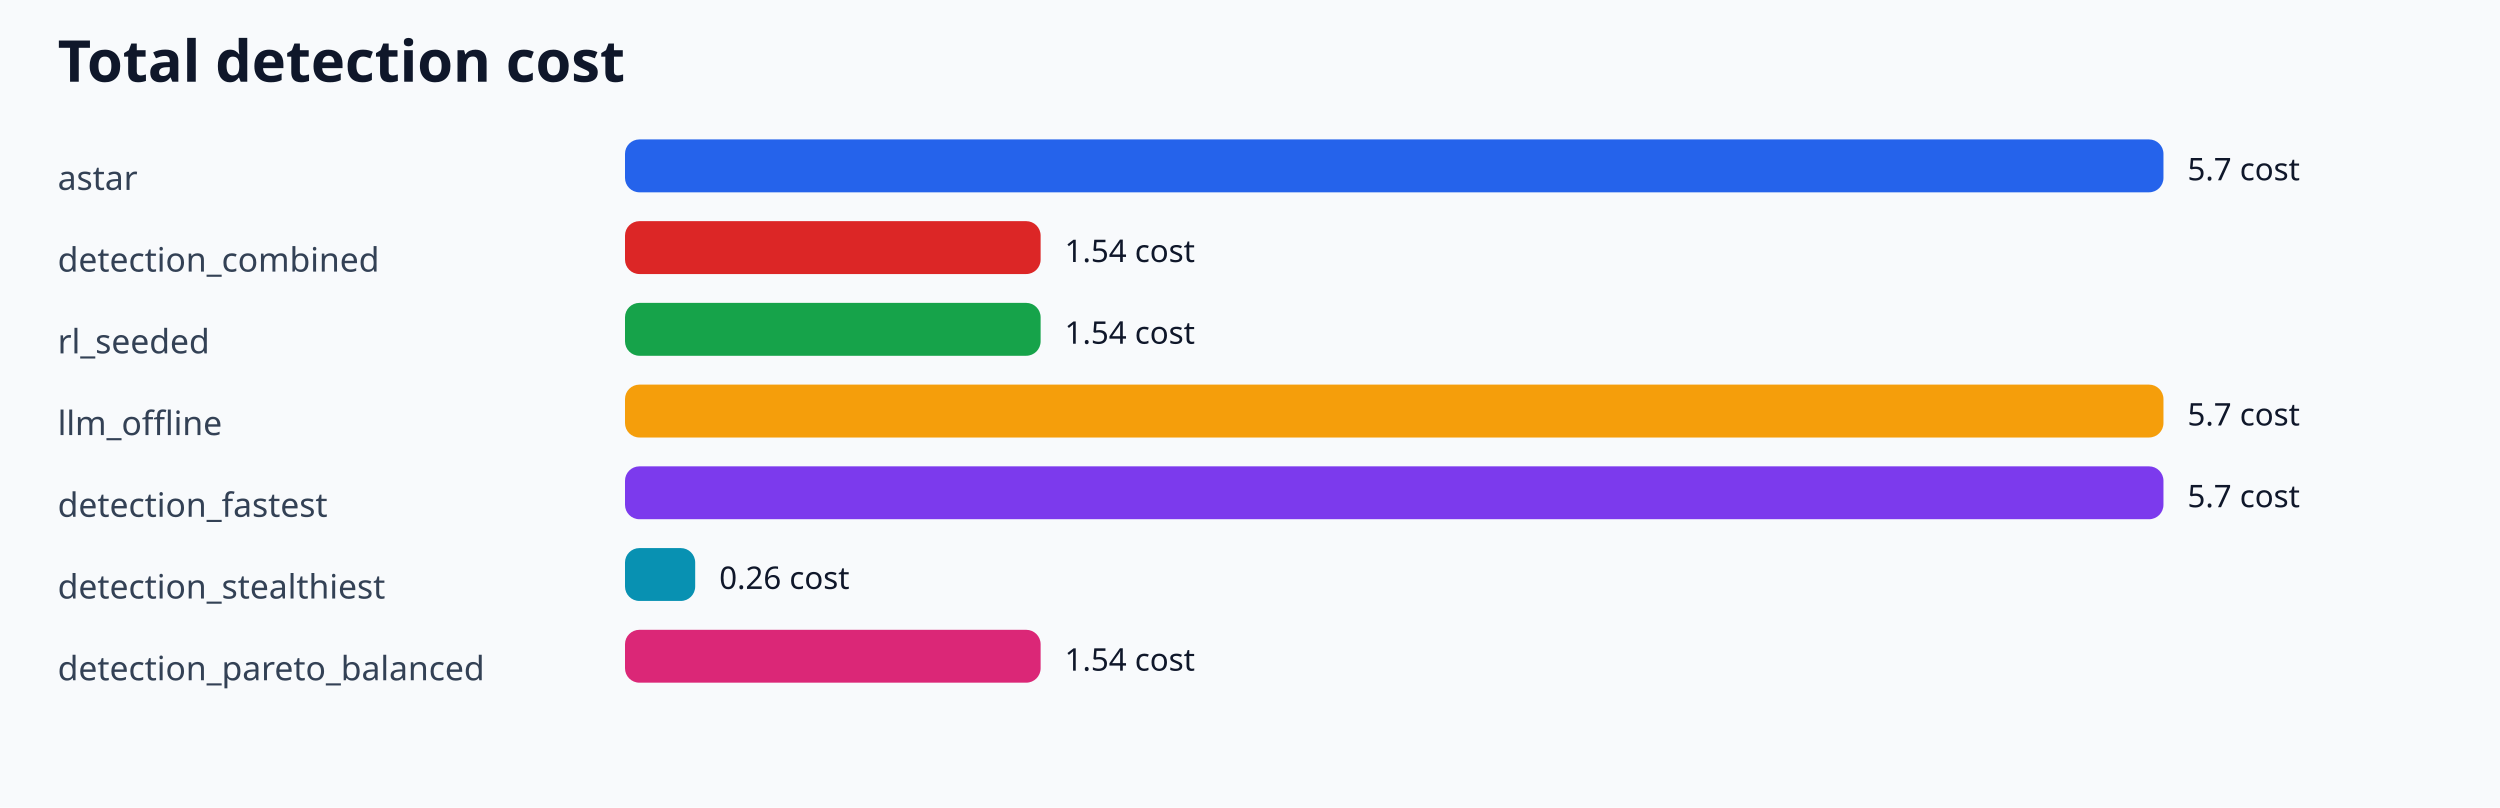
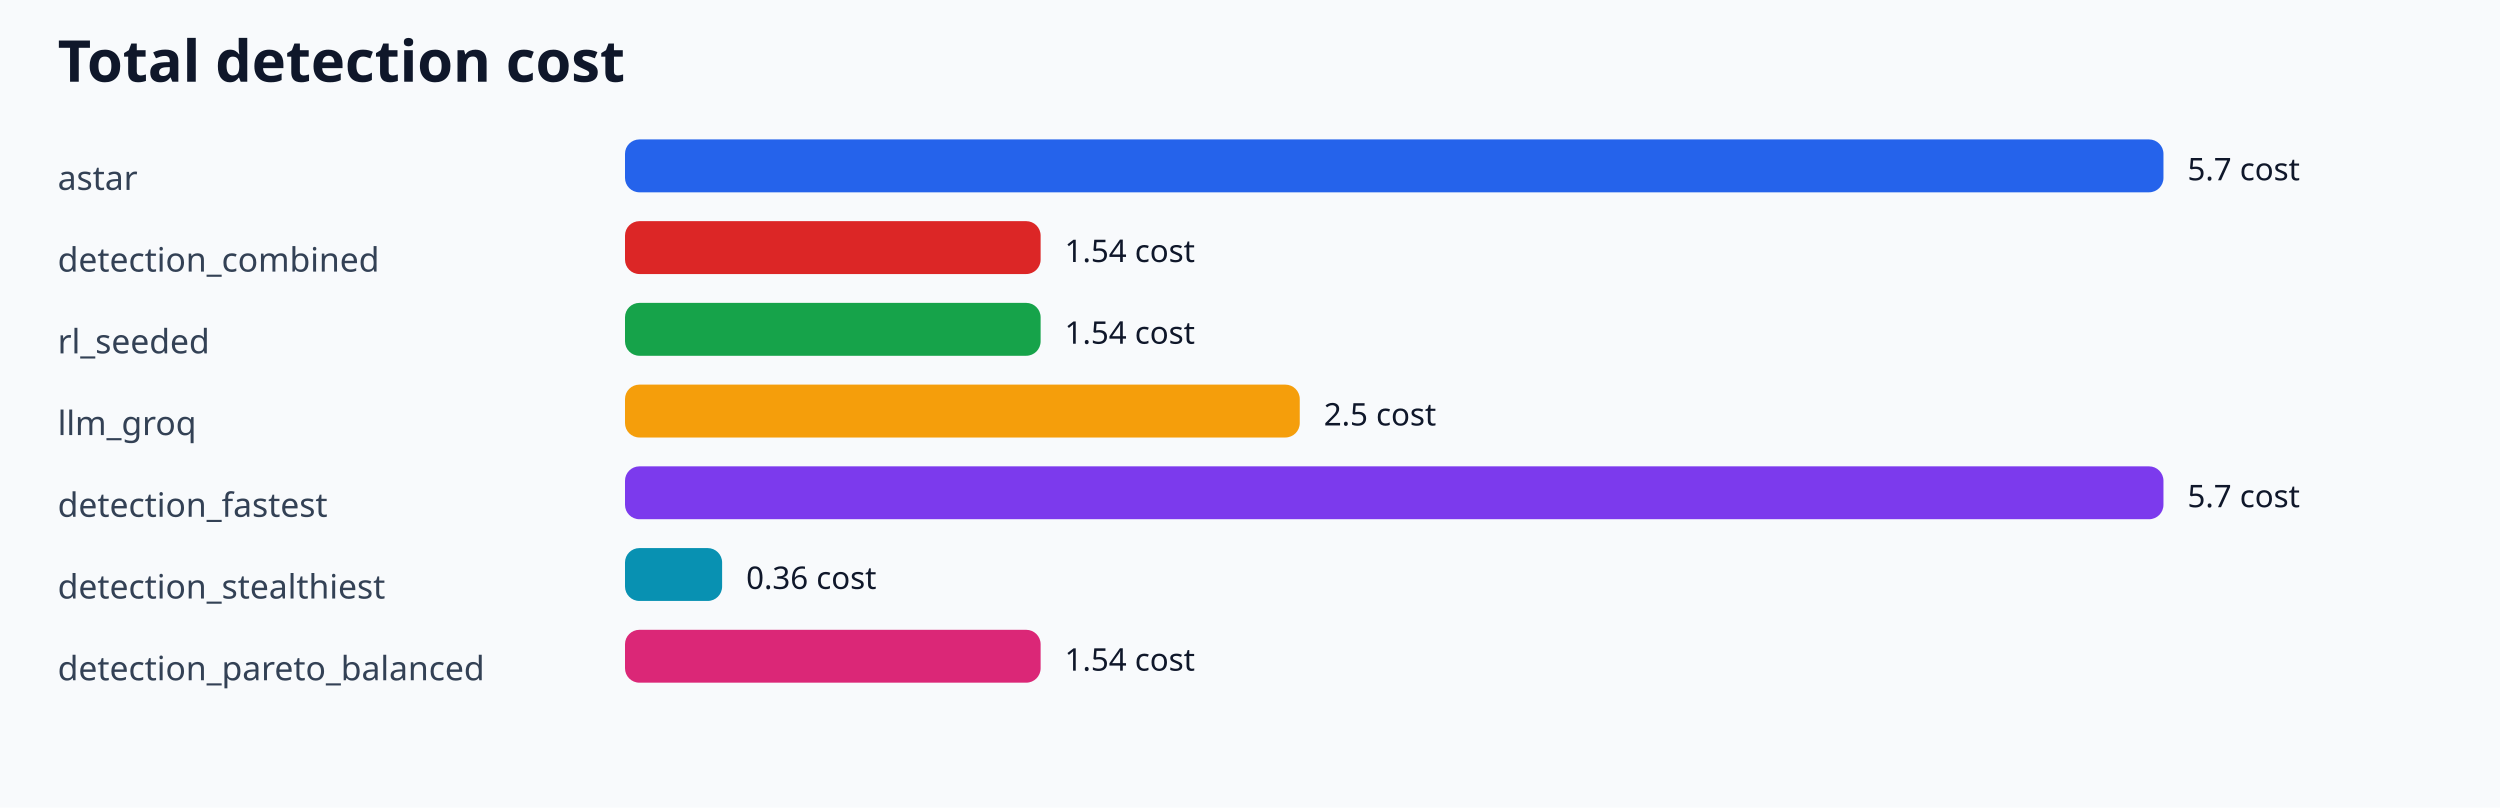
<svg xmlns="http://www.w3.org/2000/svg" width="1040" height="336" viewBox="0 0 1040 336">
  <rect width="1040" height="336" fill="#f8fafc" />
  <text x="24" y="34" font-size="24" font-family="Segoe UI" font-weight="700" fill="#0f172a">Total detection cost</text>
  <text x="24" y="79" font-size="14" font-family="Segoe UI" fill="#334155">astar</text>
  <rect x="260" y="58" width="640.0" height="22" rx="6" fill="#2563eb" />
  <text x="910.0" y="75" font-size="13" font-family="Segoe UI" fill="#0f172a">5.7 cost</text>
  <text x="24" y="113" font-size="14" font-family="Segoe UI" fill="#334155">detection_combined</text>
  <rect x="260" y="92" width="172.9" height="22" rx="6" fill="#dc2626" />
  <text x="442.9" y="109" font-size="13" font-family="Segoe UI" fill="#0f172a">1.54 cost</text>
  <text x="24" y="147" font-size="14" font-family="Segoe UI" fill="#334155">rl_seeded</text>
  <rect x="260" y="126" width="172.9" height="22" rx="6" fill="#16a34a" />
  <text x="442.9" y="143" font-size="13" font-family="Segoe UI" fill="#0f172a">1.54 cost</text>
-   <text x="24" y="181" font-size="14" font-family="Segoe UI" fill="#334155">llm_offline</text>
-   <rect x="260" y="160" width="640.0" height="22" rx="6" fill="#f59e0b" />
-   <text x="910.0" y="177" font-size="13" font-family="Segoe UI" fill="#0f172a">5.7 cost</text>
+   <text x="24" y="181" font-size="14" font-family="Segoe UI" fill="#334155">llm_groq</text>
+   <rect x="260" y="160" width="280.7" height="22" rx="6" fill="#f59e0b" />
+   <text x="550.7" y="177" font-size="13" font-family="Segoe UI" fill="#0f172a">2.5 cost</text>
  <text x="24" y="215" font-size="14" font-family="Segoe UI" fill="#334155">detection_fastest</text>
  <rect x="260" y="194" width="640.0" height="22" rx="6" fill="#7c3aed" />
  <text x="910.0" y="211" font-size="13" font-family="Segoe UI" fill="#0f172a">5.7 cost</text>
  <text x="24" y="249" font-size="14" font-family="Segoe UI" fill="#334155">detection_stealthiest</text>
-   <rect x="260" y="228" width="29.2" height="22" rx="6" fill="#0891b2" />
-   <text x="299.2" y="245" font-size="13" font-family="Segoe UI" fill="#0f172a">0.26 cost</text>
+   <rect x="260" y="228" width="40.4" height="22" rx="6" fill="#0891b2" />
+   <text x="310.4" y="245" font-size="13" font-family="Segoe UI" fill="#0f172a">0.36 cost</text>
  <text x="24" y="283" font-size="14" font-family="Segoe UI" fill="#334155">detection_pareto_balanced</text>
  <rect x="260" y="262" width="172.9" height="22" rx="6" fill="#db2777" />
  <text x="442.9" y="279" font-size="13" font-family="Segoe UI" fill="#0f172a">1.54 cost</text>
</svg>
